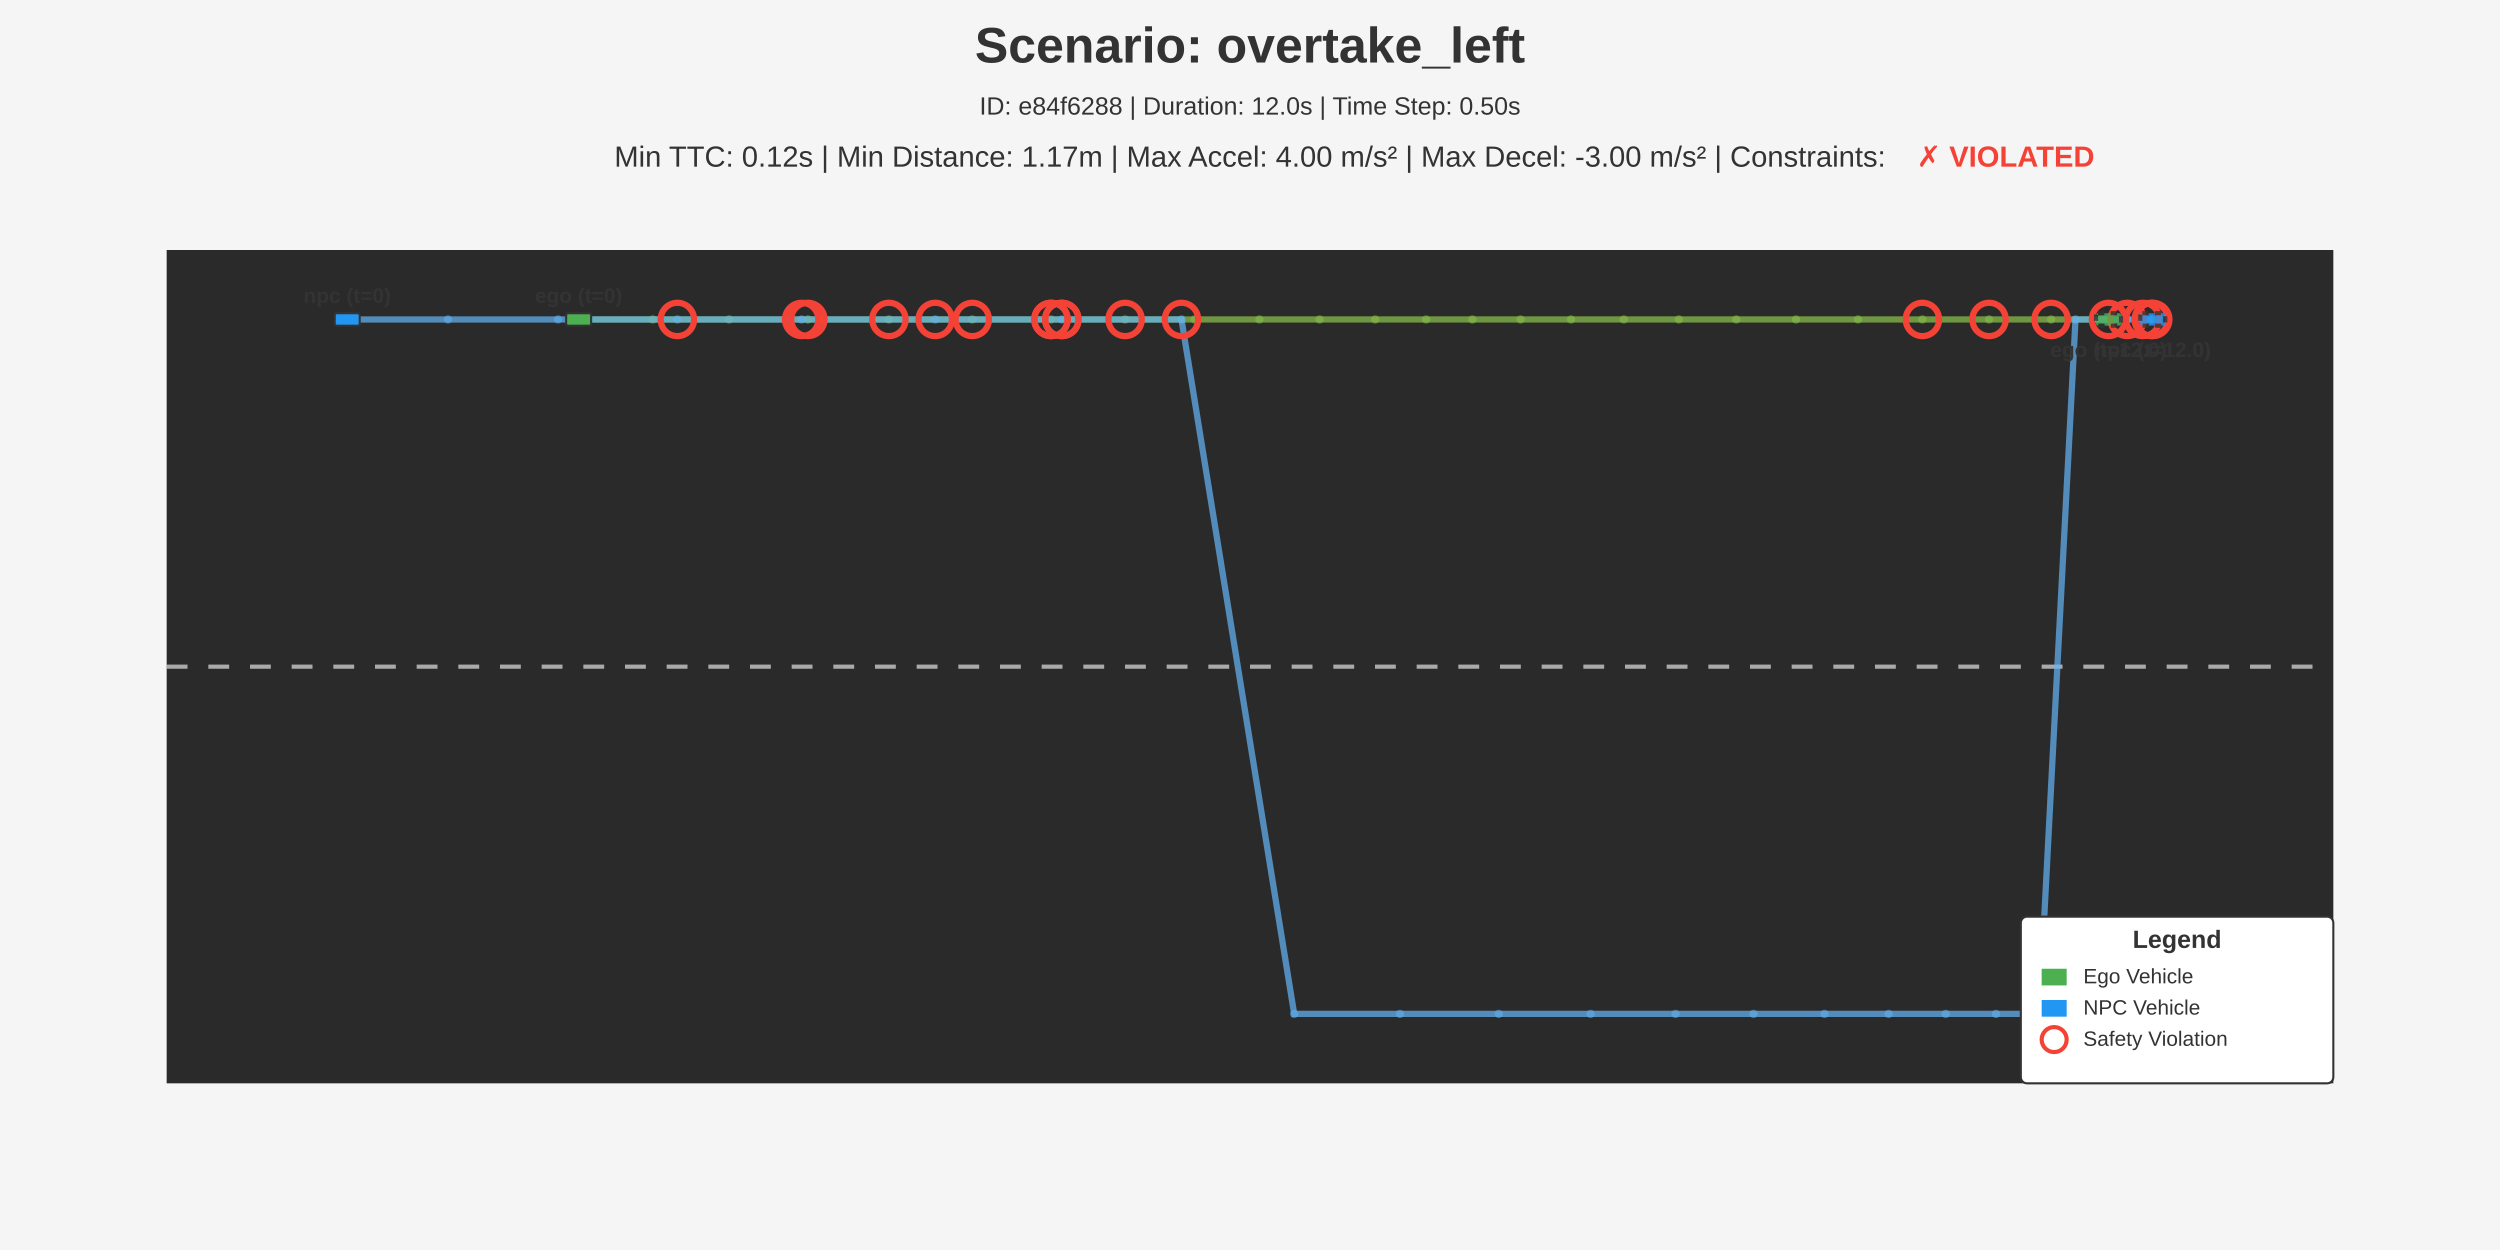
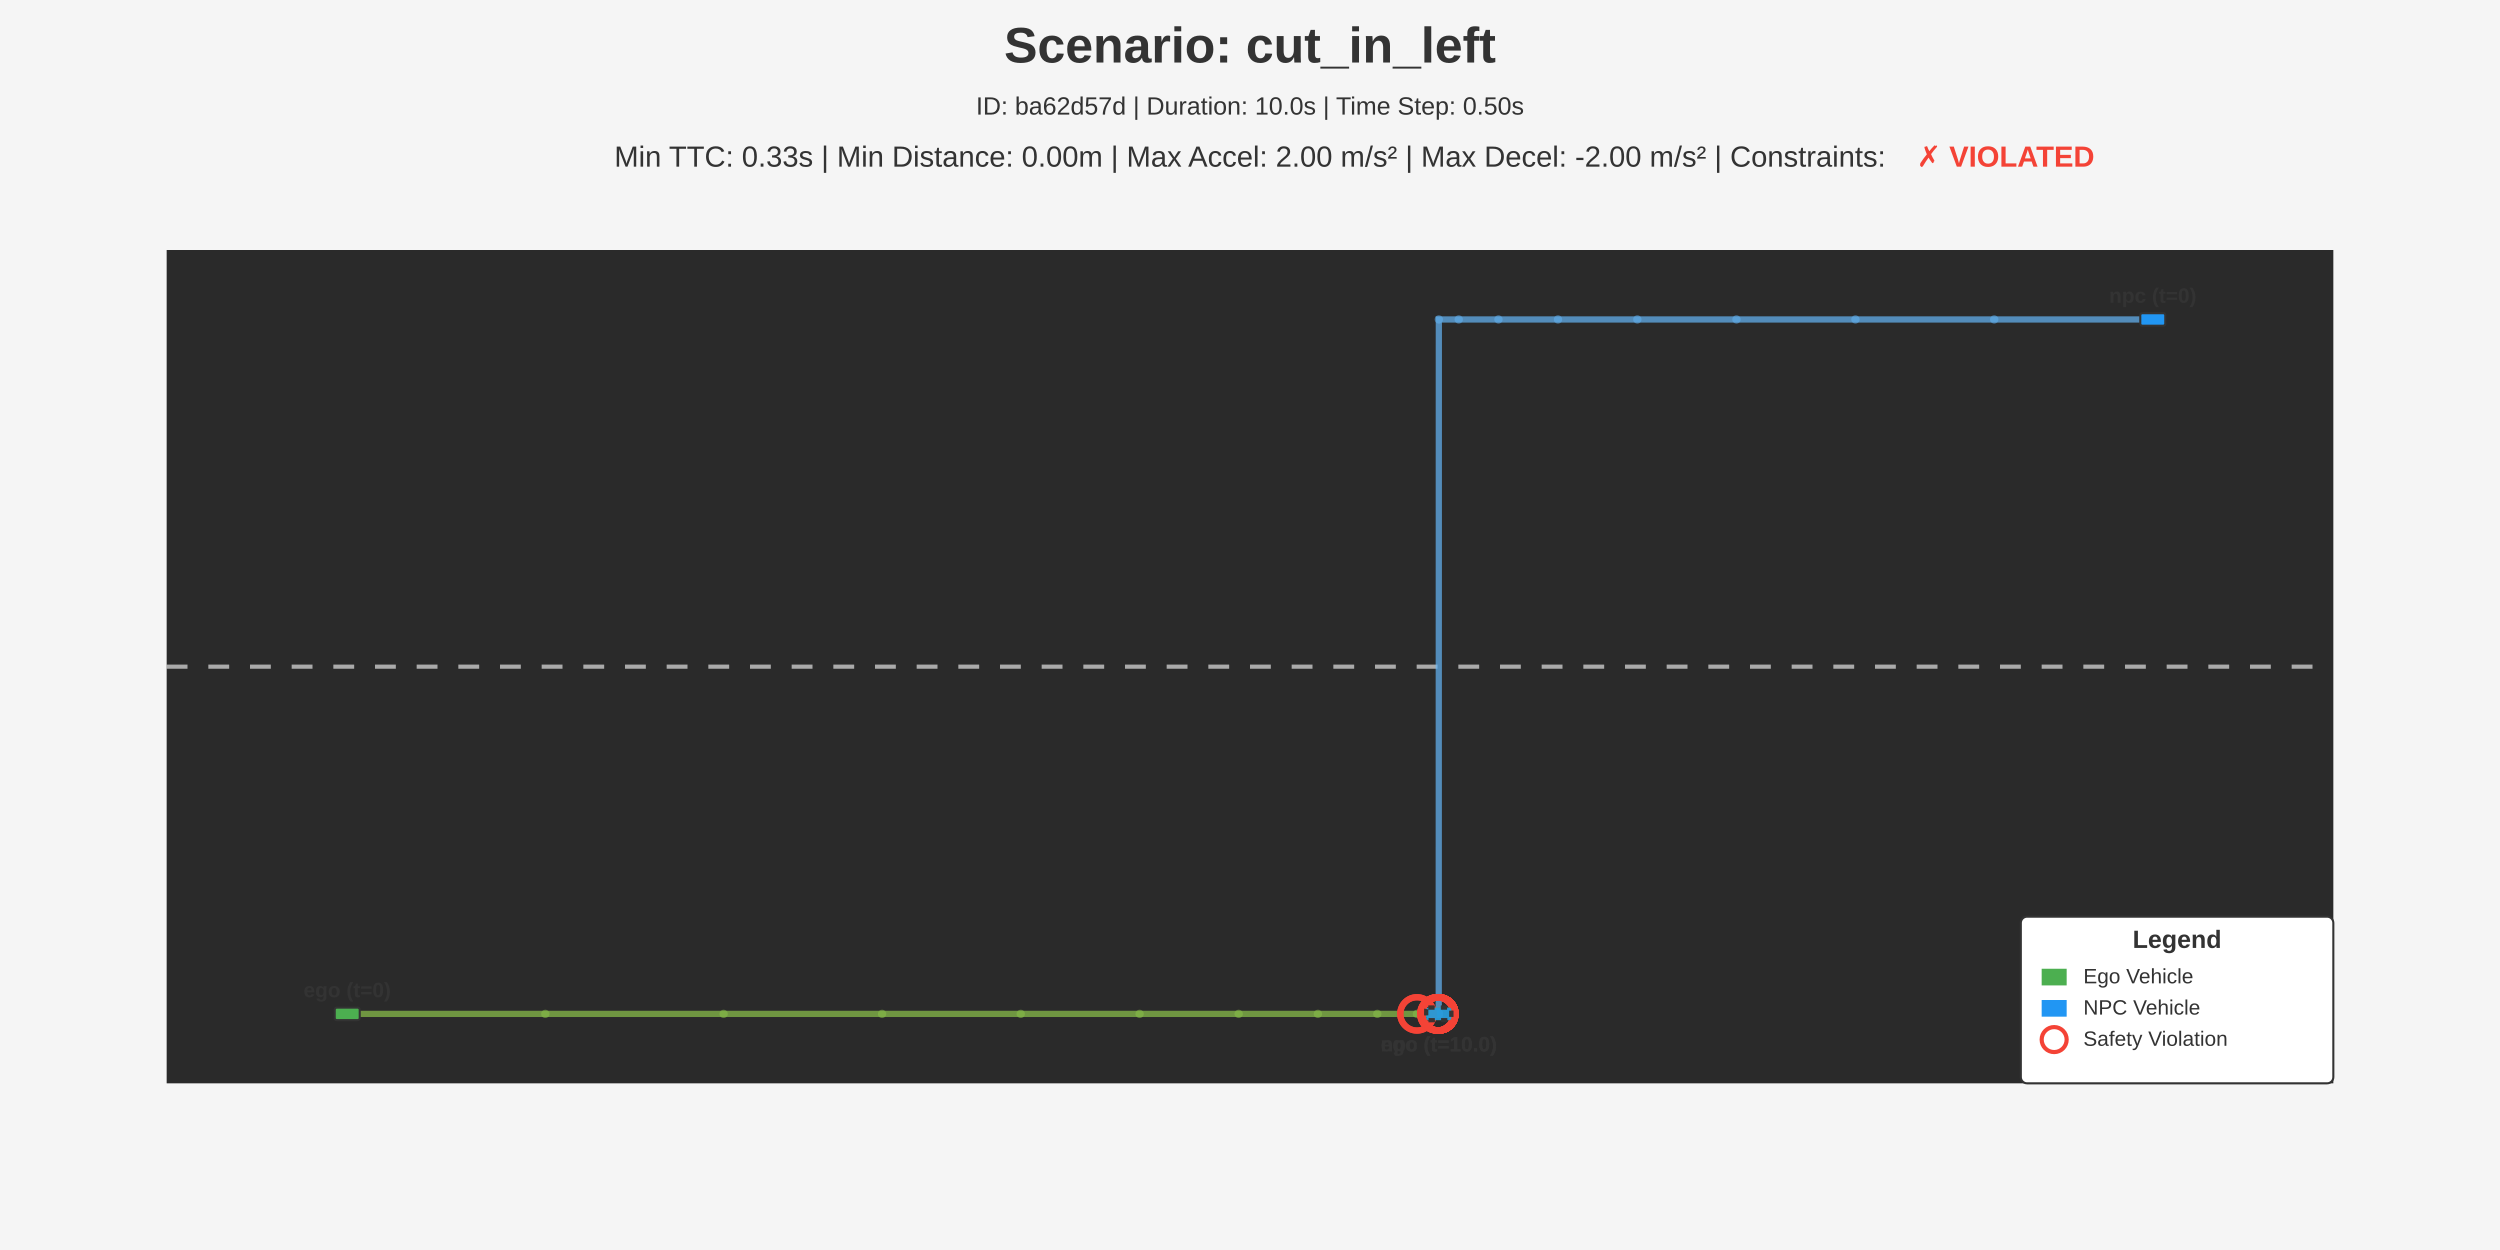
<svg xmlns="http://www.w3.org/2000/svg" height="600" viewBox="0 0 1200 600" width="1200">
  <rect fill="#F5F5F5" height="600" width="1200" />
  <g id="header">
    <text fill="#333333" font-family="Arial, sans-serif" font-size="24" font-weight="bold" text-anchor="middle" x="600" y="30">
- Scenario: overtake_left
+ Scenario: cut_in_left
</text>
    <text fill="#333333" font-family="Arial, sans-serif" font-size="12" text-anchor="middle" x="600" y="55">
- ID: e84f6288 | Duration: 12.0s | Time Step: 0.50s
+ ID: ba62d57d | Duration: 10.0s | Time Step: 0.50s
</text>
  </g>
  <g id="metrics">
    <text fill="#333333" font-family="Arial, sans-serif" font-size="14" text-anchor="middle" x="600" y="80">
- Min TTC: 0.12s | Min Distance: 1.17m | Max Accel: 4.00 m/s² | Max Decel: -3.00 m/s² | Constraints: 
+ Min TTC: 0.33s | Min Distance: 0.00m | Max Accel: 2.00 m/s² | Max Decel: -2.00 m/s² | Constraints: 
</text>
    <text fill="#F44336" font-family="Arial, sans-serif" font-size="14" font-weight="bold" text-anchor="start" x="920" y="80">
✗ VIOLATED
</text>
  </g>
  <rect fill="#2A2A2A" height="400" width="1040" x="80" y="120" />
  <g id="lane_markings">
    <line opacity="0.6" stroke="#FFFFFF" stroke-dasharray="10,10" stroke-width="2" x1="80" x2="1120" y1="320" y2="320" />
    <line stroke="#FFFFFF" stroke-width="3" x1="80" x2="1120" y1="-13.333" y2="-13.333" />
    <line stroke="#FFFFFF" stroke-width="3" x1="80" x2="1120" y1="653.333" y2="653.333" />
  </g>
  <g id="trajectories">
-     <path d="M 277.745 153.333 L 313.311 153.333 L 349.989 153.333 L 387.778 153.333 L 426.678 153.333 L 466.69 153.333 L 504.48 153.333 L 540.046 153.333 L 573.389 153.333 L 604.51 153.333 L 633.407 153.333 L 660.082 153.333 L 684.534 153.333 L 706.763 153.333 L 729.872 153.333 L 754.092 153.333 L 779.424 153.333 L 805.867 153.333 L 833.421 153.333 L 862.087 153.333 L 891.865 153.333 L 922.754 153.333 L 954.754 153.333 L 984.532 153.333 L 1012.086 153.333 " fill="none" opacity="0.7" stroke="#8BC34A" stroke-width="3" />
-     <circle cx="277.745" cy="153.333" fill="#8BC34A" opacity="0.5" r="2" />
-     <circle cx="313.311" cy="153.333" fill="#8BC34A" opacity="0.5" r="2" />
-     <circle cx="349.989" cy="153.333" fill="#8BC34A" opacity="0.5" r="2" />
-     <circle cx="387.778" cy="153.333" fill="#8BC34A" opacity="0.5" r="2" />
-     <circle cx="426.678" cy="153.333" fill="#8BC34A" opacity="0.5" r="2" />
-     <circle cx="466.69" cy="153.333" fill="#8BC34A" opacity="0.5" r="2" />
-     <circle cx="504.48" cy="153.333" fill="#8BC34A" opacity="0.5" r="2" />
-     <circle cx="540.046" cy="153.333" fill="#8BC34A" opacity="0.5" r="2" />
-     <circle cx="573.389" cy="153.333" fill="#8BC34A" opacity="0.5" r="2" />
-     <circle cx="604.51" cy="153.333" fill="#8BC34A" opacity="0.5" r="2" />
-     <circle cx="633.407" cy="153.333" fill="#8BC34A" opacity="0.5" r="2" />
-     <circle cx="660.082" cy="153.333" fill="#8BC34A" opacity="0.5" r="2" />
-     <circle cx="684.534" cy="153.333" fill="#8BC34A" opacity="0.5" r="2" />
-     <circle cx="706.763" cy="153.333" fill="#8BC34A" opacity="0.5" r="2" />
-     <circle cx="729.872" cy="153.333" fill="#8BC34A" opacity="0.5" r="2" />
-     <circle cx="754.092" cy="153.333" fill="#8BC34A" opacity="0.5" r="2" />
-     <circle cx="779.424" cy="153.333" fill="#8BC34A" opacity="0.5" r="2" />
-     <circle cx="805.867" cy="153.333" fill="#8BC34A" opacity="0.5" r="2" />
-     <circle cx="833.421" cy="153.333" fill="#8BC34A" opacity="0.5" r="2" />
-     <circle cx="862.087" cy="153.333" fill="#8BC34A" opacity="0.5" r="2" />
-     <circle cx="891.865" cy="153.333" fill="#8BC34A" opacity="0.5" r="2" />
-     <circle cx="922.754" cy="153.333" fill="#8BC34A" opacity="0.5" r="2" />
-     <circle cx="954.754" cy="153.333" fill="#8BC34A" opacity="0.5" r="2" />
-     <circle cx="984.532" cy="153.333" fill="#8BC34A" opacity="0.5" r="2" />
-     <circle cx="1012.086" cy="153.333" fill="#8BC34A" opacity="0.5" r="2" />
-     <path d="M 166.667 153.333 L 215.048 153.333 L 267.875 153.333 L 325.148 153.333 L 384.805 153.333 L 448.907 153.333 L 509.676 153.333 L 567.11 153.333 L 621.209 486.667 L 671.974 486.667 L 719.405 486.667 L 763.502 486.667 L 804.264 486.667 L 841.692 486.667 L 875.786 486.667 L 906.545 486.667 L 933.97 486.667 L 958.061 486.667 L 978.817 486.667 L 996.239 153.333 L 1010.326 153.333 L 1021.08 153.333 L 1028.499 153.333 L 1032.583 153.333 L 1033.333 153.333 " fill="none" opacity="0.7" stroke="#64B5F6" stroke-width="3" />
-     <circle cx="166.667" cy="153.333" fill="#64B5F6" opacity="0.5" r="2" />
-     <circle cx="215.048" cy="153.333" fill="#64B5F6" opacity="0.5" r="2" />
-     <circle cx="267.875" cy="153.333" fill="#64B5F6" opacity="0.5" r="2" />
-     <circle cx="325.148" cy="153.333" fill="#64B5F6" opacity="0.5" r="2" />
-     <circle cx="384.805" cy="153.333" fill="#64B5F6" opacity="0.5" r="2" />
-     <circle cx="448.907" cy="153.333" fill="#64B5F6" opacity="0.5" r="2" />
-     <circle cx="509.676" cy="153.333" fill="#64B5F6" opacity="0.5" r="2" />
-     <circle cx="567.11" cy="153.333" fill="#64B5F6" opacity="0.5" r="2" />
-     <circle cx="621.209" cy="486.667" fill="#64B5F6" opacity="0.5" r="2" />
-     <circle cx="671.974" cy="486.667" fill="#64B5F6" opacity="0.5" r="2" />
-     <circle cx="719.405" cy="486.667" fill="#64B5F6" opacity="0.5" r="2" />
-     <circle cx="763.502" cy="486.667" fill="#64B5F6" opacity="0.5" r="2" />
-     <circle cx="804.264" cy="486.667" fill="#64B5F6" opacity="0.5" r="2" />
-     <circle cx="841.692" cy="486.667" fill="#64B5F6" opacity="0.5" r="2" />
-     <circle cx="875.786" cy="486.667" fill="#64B5F6" opacity="0.5" r="2" />
-     <circle cx="906.545" cy="486.667" fill="#64B5F6" opacity="0.5" r="2" />
-     <circle cx="933.97" cy="486.667" fill="#64B5F6" opacity="0.5" r="2" />
-     <circle cx="958.061" cy="486.667" fill="#64B5F6" opacity="0.5" r="2" />
-     <circle cx="978.817" cy="486.667" fill="#64B5F6" opacity="0.5" r="2" />
-     <circle cx="996.239" cy="153.333" fill="#64B5F6" opacity="0.5" r="2" />
-     <circle cx="1010.326" cy="153.333" fill="#64B5F6" opacity="0.5" r="2" />
-     <circle cx="1021.08" cy="153.333" fill="#64B5F6" opacity="0.5" r="2" />
-     <circle cx="1028.499" cy="153.333" fill="#64B5F6" opacity="0.5" r="2" />
-     <circle cx="1032.583" cy="153.333" fill="#64B5F6" opacity="0.5" r="2" />
+     <path d="M 166.667 486.667 L 261.753 486.667 L 347.331 486.667 L 423.4 486.667 L 489.961 486.667 L 547.013 486.667 L 594.556 486.667 L 632.591 486.667 L 661.117 486.667 L 680.134 486.667 L 689.643 486.667 L 689.786 486.667 L 689.928 486.667 L 690.071 486.667 L 690.213 486.667 L 690.356 486.667 L 690.499 486.667 L 690.641 486.667 L 690.641 486.667 L 690.641 486.667 L 690.641 486.667 " fill="none" opacity="0.7" stroke="#8BC34A" stroke-width="3" />
+     <circle cx="166.667" cy="486.667" fill="#8BC34A" opacity="0.5" r="2" />
+     <circle cx="261.753" cy="486.667" fill="#8BC34A" opacity="0.5" r="2" />
+     <circle cx="347.331" cy="486.667" fill="#8BC34A" opacity="0.5" r="2" />
+     <circle cx="423.4" cy="486.667" fill="#8BC34A" opacity="0.5" r="2" />
+     <circle cx="489.961" cy="486.667" fill="#8BC34A" opacity="0.5" r="2" />
+     <circle cx="547.013" cy="486.667" fill="#8BC34A" opacity="0.5" r="2" />
+     <circle cx="594.556" cy="486.667" fill="#8BC34A" opacity="0.5" r="2" />
+     <circle cx="632.591" cy="486.667" fill="#8BC34A" opacity="0.5" r="2" />
+     <circle cx="661.117" cy="486.667" fill="#8BC34A" opacity="0.5" r="2" />
+     <circle cx="680.134" cy="486.667" fill="#8BC34A" opacity="0.5" r="2" />
+     <circle cx="689.643" cy="486.667" fill="#8BC34A" opacity="0.5" r="2" />
+     <circle cx="689.786" cy="486.667" fill="#8BC34A" opacity="0.5" r="2" />
+     <circle cx="689.928" cy="486.667" fill="#8BC34A" opacity="0.5" r="2" />
+     <circle cx="690.071" cy="486.667" fill="#8BC34A" opacity="0.5" r="2" />
+     <circle cx="690.213" cy="486.667" fill="#8BC34A" opacity="0.5" r="2" />
+     <circle cx="690.356" cy="486.667" fill="#8BC34A" opacity="0.5" r="2" />
+     <circle cx="690.499" cy="486.667" fill="#8BC34A" opacity="0.5" r="2" />
+     <circle cx="690.641" cy="486.667" fill="#8BC34A" opacity="0.5" r="2" />
+     <circle cx="690.641" cy="486.667" fill="#8BC34A" opacity="0.5" r="2" />
+     <circle cx="690.641" cy="486.667" fill="#8BC34A" opacity="0.5" r="2" />
+     <circle cx="690.641" cy="486.667" fill="#8BC34A" opacity="0.5" r="2" />
+     <path d="M 1033.333 153.333 L 957.217 153.333 L 890.608 153.333 L 833.509 153.333 L 785.918 153.333 L 747.836 153.333 L 719.262 153.333 L 700.197 153.333 L 690.641 153.333 L 690.594 486.667 L 690.594 486.667 L 690.594 486.667 L 690.594 486.667 L 690.594 486.667 L 690.594 486.667 L 690.594 486.667 L 690.594 486.667 L 690.594 486.667 L 690.594 486.667 L 690.594 486.667 L 690.594 486.667 " fill="none" opacity="0.7" stroke="#64B5F6" stroke-width="3" />
    <circle cx="1033.333" cy="153.333" fill="#64B5F6" opacity="0.5" r="2" />
-     <circle cx="387.778" cy="153.333" fill="none" r="8" stroke="#F44336" stroke-width="3" />
-     <circle cx="325.148" cy="153.333" fill="none" r="8" stroke="#F44336" stroke-width="3" />
-     <circle cx="426.678" cy="153.333" fill="none" r="8" stroke="#F44336" stroke-width="3" />
-     <circle cx="384.805" cy="153.333" fill="none" r="8" stroke="#F44336" stroke-width="3" />
-     <circle cx="466.69" cy="153.333" fill="none" r="8" stroke="#F44336" stroke-width="3" />
-     <circle cx="448.907" cy="153.333" fill="none" r="8" stroke="#F44336" stroke-width="3" />
-     <circle cx="504.48" cy="153.333" fill="none" r="8" stroke="#F44336" stroke-width="3" />
-     <circle cx="509.676" cy="153.333" fill="none" r="8" stroke="#F44336" stroke-width="3" />
-     <circle cx="504.48" cy="153.333" fill="none" r="8" stroke="#F44336" stroke-width="3" />
-     <circle cx="509.676" cy="153.333" fill="none" r="8" stroke="#F44336" stroke-width="3" />
-     <circle cx="540.046" cy="153.333" fill="none" r="8" stroke="#F44336" stroke-width="3" />
-     <circle cx="567.11" cy="153.333" fill="none" r="8" stroke="#F44336" stroke-width="3" />
-     <circle cx="922.754" cy="153.333" fill="none" r="8" stroke="#F44336" stroke-width="3" />
-     <circle cx="1021.08" cy="153.333" fill="none" r="8" stroke="#F44336" stroke-width="3" />
-     <circle cx="954.754" cy="153.333" fill="none" r="8" stroke="#F44336" stroke-width="3" />
-     <circle cx="1028.499" cy="153.333" fill="none" r="8" stroke="#F44336" stroke-width="3" />
-     <circle cx="984.532" cy="153.333" fill="none" r="8" stroke="#F44336" stroke-width="3" />
-     <circle cx="1032.583" cy="153.333" fill="none" r="8" stroke="#F44336" stroke-width="3" />
-     <circle cx="1012.086" cy="153.333" fill="none" r="8" stroke="#F44336" stroke-width="3" />
-     <circle cx="1033.333" cy="153.333" fill="none" r="8" stroke="#F44336" stroke-width="3" />
+     <circle cx="957.217" cy="153.333" fill="#64B5F6" opacity="0.5" r="2" />
+     <circle cx="890.608" cy="153.333" fill="#64B5F6" opacity="0.5" r="2" />
+     <circle cx="833.509" cy="153.333" fill="#64B5F6" opacity="0.5" r="2" />
+     <circle cx="785.918" cy="153.333" fill="#64B5F6" opacity="0.5" r="2" />
+     <circle cx="747.836" cy="153.333" fill="#64B5F6" opacity="0.5" r="2" />
+     <circle cx="719.262" cy="153.333" fill="#64B5F6" opacity="0.5" r="2" />
+     <circle cx="700.197" cy="153.333" fill="#64B5F6" opacity="0.5" r="2" />
+     <circle cx="690.641" cy="153.333" fill="#64B5F6" opacity="0.5" r="2" />
+     <circle cx="690.594" cy="486.667" fill="#64B5F6" opacity="0.5" r="2" />
+     <circle cx="690.594" cy="486.667" fill="#64B5F6" opacity="0.5" r="2" />
+     <circle cx="690.594" cy="486.667" fill="#64B5F6" opacity="0.5" r="2" />
+     <circle cx="690.594" cy="486.667" fill="#64B5F6" opacity="0.5" r="2" />
+     <circle cx="690.594" cy="486.667" fill="#64B5F6" opacity="0.5" r="2" />
+     <circle cx="690.594" cy="486.667" fill="#64B5F6" opacity="0.5" r="2" />
+     <circle cx="690.594" cy="486.667" fill="#64B5F6" opacity="0.5" r="2" />
+     <circle cx="690.594" cy="486.667" fill="#64B5F6" opacity="0.5" r="2" />
+     <circle cx="690.594" cy="486.667" fill="#64B5F6" opacity="0.5" r="2" />
+     <circle cx="690.594" cy="486.667" fill="#64B5F6" opacity="0.5" r="2" />
+     <circle cx="690.594" cy="486.667" fill="#64B5F6" opacity="0.5" r="2" />
+     <circle cx="690.594" cy="486.667" fill="#64B5F6" opacity="0.5" r="2" />
+     <circle cx="680.134" cy="486.667" fill="none" r="8" stroke="#F44336" stroke-width="3" />
+     <circle cx="690.594" cy="486.667" fill="none" r="8" stroke="#F44336" stroke-width="3" />
+     <circle cx="680.134" cy="486.667" fill="none" r="8" stroke="#F44336" stroke-width="3" />
+     <circle cx="690.594" cy="486.667" fill="none" r="8" stroke="#F44336" stroke-width="3" />
+     <circle cx="689.643" cy="486.667" fill="none" r="8" stroke="#F44336" stroke-width="3" />
+     <circle cx="690.594" cy="486.667" fill="none" r="8" stroke="#F44336" stroke-width="3" />
+     <circle cx="689.786" cy="486.667" fill="none" r="8" stroke="#F44336" stroke-width="3" />
+     <circle cx="690.594" cy="486.667" fill="none" r="8" stroke="#F44336" stroke-width="3" />
+     <circle cx="689.786" cy="486.667" fill="none" r="8" stroke="#F44336" stroke-width="3" />
+     <circle cx="690.594" cy="486.667" fill="none" r="8" stroke="#F44336" stroke-width="3" />
+     <circle cx="689.928" cy="486.667" fill="none" r="8" stroke="#F44336" stroke-width="3" />
+     <circle cx="690.594" cy="486.667" fill="none" r="8" stroke="#F44336" stroke-width="3" />
+     <circle cx="689.928" cy="486.667" fill="none" r="8" stroke="#F44336" stroke-width="3" />
+     <circle cx="690.594" cy="486.667" fill="none" r="8" stroke="#F44336" stroke-width="3" />
+     <circle cx="690.071" cy="486.667" fill="none" r="8" stroke="#F44336" stroke-width="3" />
+     <circle cx="690.594" cy="486.667" fill="none" r="8" stroke="#F44336" stroke-width="3" />
+     <circle cx="690.071" cy="486.667" fill="none" r="8" stroke="#F44336" stroke-width="3" />
+     <circle cx="690.594" cy="486.667" fill="none" r="8" stroke="#F44336" stroke-width="3" />
+     <circle cx="690.213" cy="486.667" fill="none" r="8" stroke="#F44336" stroke-width="3" />
+     <circle cx="690.594" cy="486.667" fill="none" r="8" stroke="#F44336" stroke-width="3" />
+     <circle cx="690.213" cy="486.667" fill="none" r="8" stroke="#F44336" stroke-width="3" />
+     <circle cx="690.594" cy="486.667" fill="none" r="8" stroke="#F44336" stroke-width="3" />
+     <circle cx="690.356" cy="486.667" fill="none" r="8" stroke="#F44336" stroke-width="3" />
+     <circle cx="690.594" cy="486.667" fill="none" r="8" stroke="#F44336" stroke-width="3" />
+     <circle cx="690.356" cy="486.667" fill="none" r="8" stroke="#F44336" stroke-width="3" />
+     <circle cx="690.594" cy="486.667" fill="none" r="8" stroke="#F44336" stroke-width="3" />
+     <circle cx="690.499" cy="486.667" fill="none" r="8" stroke="#F44336" stroke-width="3" />
+     <circle cx="690.594" cy="486.667" fill="none" r="8" stroke="#F44336" stroke-width="3" />
+     <circle cx="690.499" cy="486.667" fill="none" r="8" stroke="#F44336" stroke-width="3" />
+     <circle cx="690.594" cy="486.667" fill="none" r="8" stroke="#F44336" stroke-width="3" />
+     <circle cx="690.641" cy="486.667" fill="none" r="8" stroke="#F44336" stroke-width="3" />
+     <circle cx="690.594" cy="486.667" fill="none" r="8" stroke="#F44336" stroke-width="3" />
+     <circle cx="690.641" cy="486.667" fill="none" r="8" stroke="#F44336" stroke-width="3" />
+     <circle cx="690.594" cy="486.667" fill="none" r="8" stroke="#F44336" stroke-width="3" />
+     <circle cx="690.641" cy="486.667" fill="none" r="8" stroke="#F44336" stroke-width="3" />
+     <circle cx="690.594" cy="486.667" fill="none" r="8" stroke="#F44336" stroke-width="3" />
+     <circle cx="690.641" cy="486.667" fill="none" r="8" stroke="#F44336" stroke-width="3" />
+     <circle cx="690.594" cy="486.667" fill="none" r="8" stroke="#F44336" stroke-width="3" />
  </g>
  <g id="vehicles">
-     <rect fill="#4CAF50" height="6" rx="1" stroke="#333333" stroke-width="1" width="12" x="271.745" y="150.333" />
-     <text fill="#333333" font-family="Arial, sans-serif" font-size="10" font-weight="bold" text-anchor="middle" x="277.745" y="145.333">
+     <rect fill="#4CAF50" height="6" rx="1" stroke="#333333" stroke-width="1" width="12" x="160.667" y="483.667" />
+     <text fill="#333333" font-family="Arial, sans-serif" font-size="10" font-weight="bold" text-anchor="middle" x="166.667" y="478.667">
ego (t=0)
</text>
-     <rect fill="#4CAF50" height="6" opacity="0.8" rx="1" stroke="#333333" stroke-dasharray="3,3" stroke-width="2" width="12" x="1006.086" y="150.333" />
-     <text fill="#333333" font-family="Arial, sans-serif" font-size="10" font-weight="bold" text-anchor="middle" x="1012.086" y="171.333">
- ego (t=12.0)
+     <rect fill="#4CAF50" height="6" opacity="0.8" rx="1" stroke="#333333" stroke-dasharray="3,3" stroke-width="2" width="12" x="684.641" y="483.667" />
+     <text fill="#333333" font-family="Arial, sans-serif" font-size="10" font-weight="bold" text-anchor="middle" x="690.641" y="504.667">
+ ego (t=10.0)
</text>
-     <rect fill="#2196F3" height="6" rx="1" stroke="#333333" stroke-width="1" width="12" x="160.667" y="150.333" />
-     <text fill="#333333" font-family="Arial, sans-serif" font-size="10" font-weight="bold" text-anchor="middle" x="166.667" y="145.333">
+     <rect fill="#2196F3" height="6" rx="1" stroke="#333333" stroke-width="1" width="12" x="1027.333" y="150.333" />
+     <text fill="#333333" font-family="Arial, sans-serif" font-size="10" font-weight="bold" text-anchor="middle" x="1033.333" y="145.333">
npc (t=0)
</text>
-     <rect fill="#2196F3" height="6" opacity="0.8" rx="1" stroke="#333333" stroke-dasharray="3,3" stroke-width="2" width="12" x="1027.333" y="150.333" />
-     <text fill="#333333" font-family="Arial, sans-serif" font-size="10" font-weight="bold" text-anchor="middle" x="1033.333" y="171.333">
- npc (t=12.0)
+     <rect fill="#2196F3" height="6" opacity="0.8" rx="1" stroke="#333333" stroke-dasharray="3,3" stroke-width="2" width="12" x="684.594" y="483.667" />
+     <text fill="#333333" font-family="Arial, sans-serif" font-size="10" font-weight="bold" text-anchor="middle" x="690.594" y="504.667">
+ npc (t=10.0)
</text>
  </g>
  <g id="legend">
    <rect fill="white" height="80" rx="3" stroke="#333333" stroke-width="1" width="150" x="970" y="440" />
    <text fill="#333333" font-family="Arial, sans-serif" font-size="12" font-weight="bold" text-anchor="middle" x="1045" y="455">
Legend
</text>
    <rect fill="#4CAF50" height="8" width="12" x="980" y="465" />
    <text fill="#333333" font-family="Arial, sans-serif" font-size="10" text-anchor="start" x="1000" y="472">
Ego Vehicle
</text>
    <rect fill="#2196F3" height="8" width="12" x="980" y="480" />
    <text fill="#333333" font-family="Arial, sans-serif" font-size="10" text-anchor="start" x="1000" y="487">
NPC Vehicle
</text>
    <circle cx="986" cy="499" fill="none" r="6" stroke="#F44336" stroke-width="2" />
    <text fill="#333333" font-family="Arial, sans-serif" font-size="10" text-anchor="start" x="1000" y="502">
Safety Violation
</text>
  </g>
</svg>
